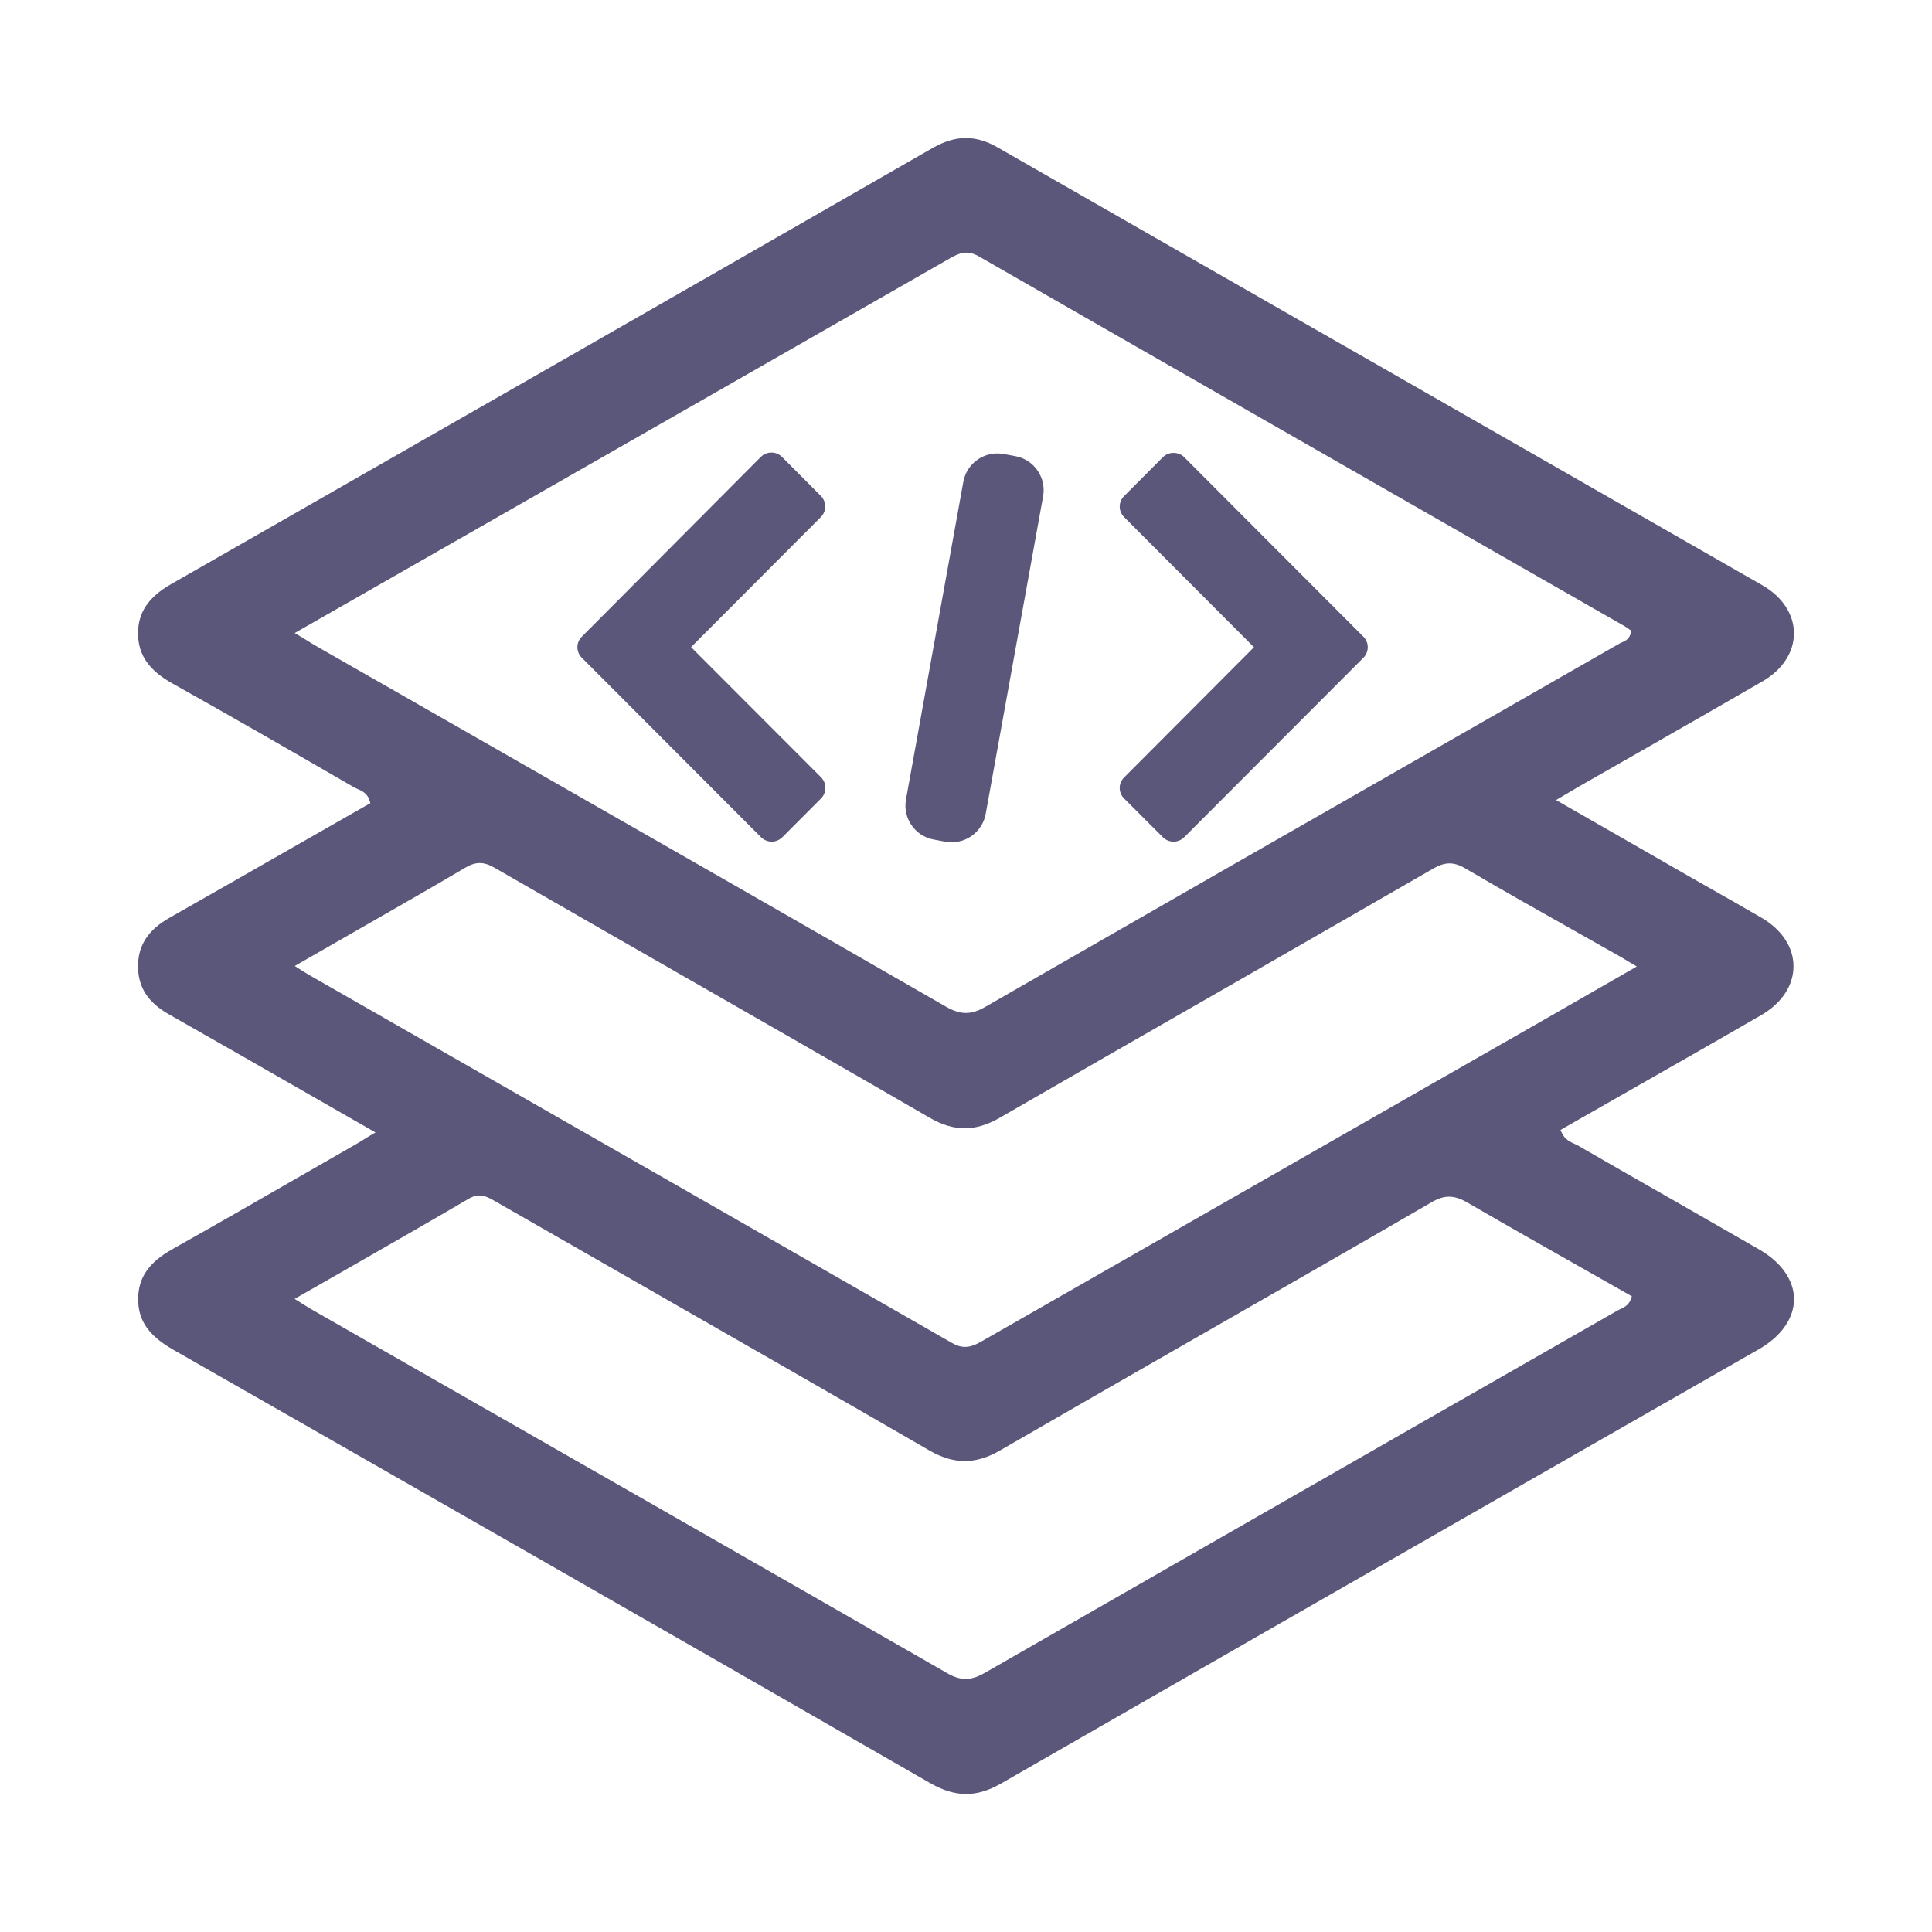
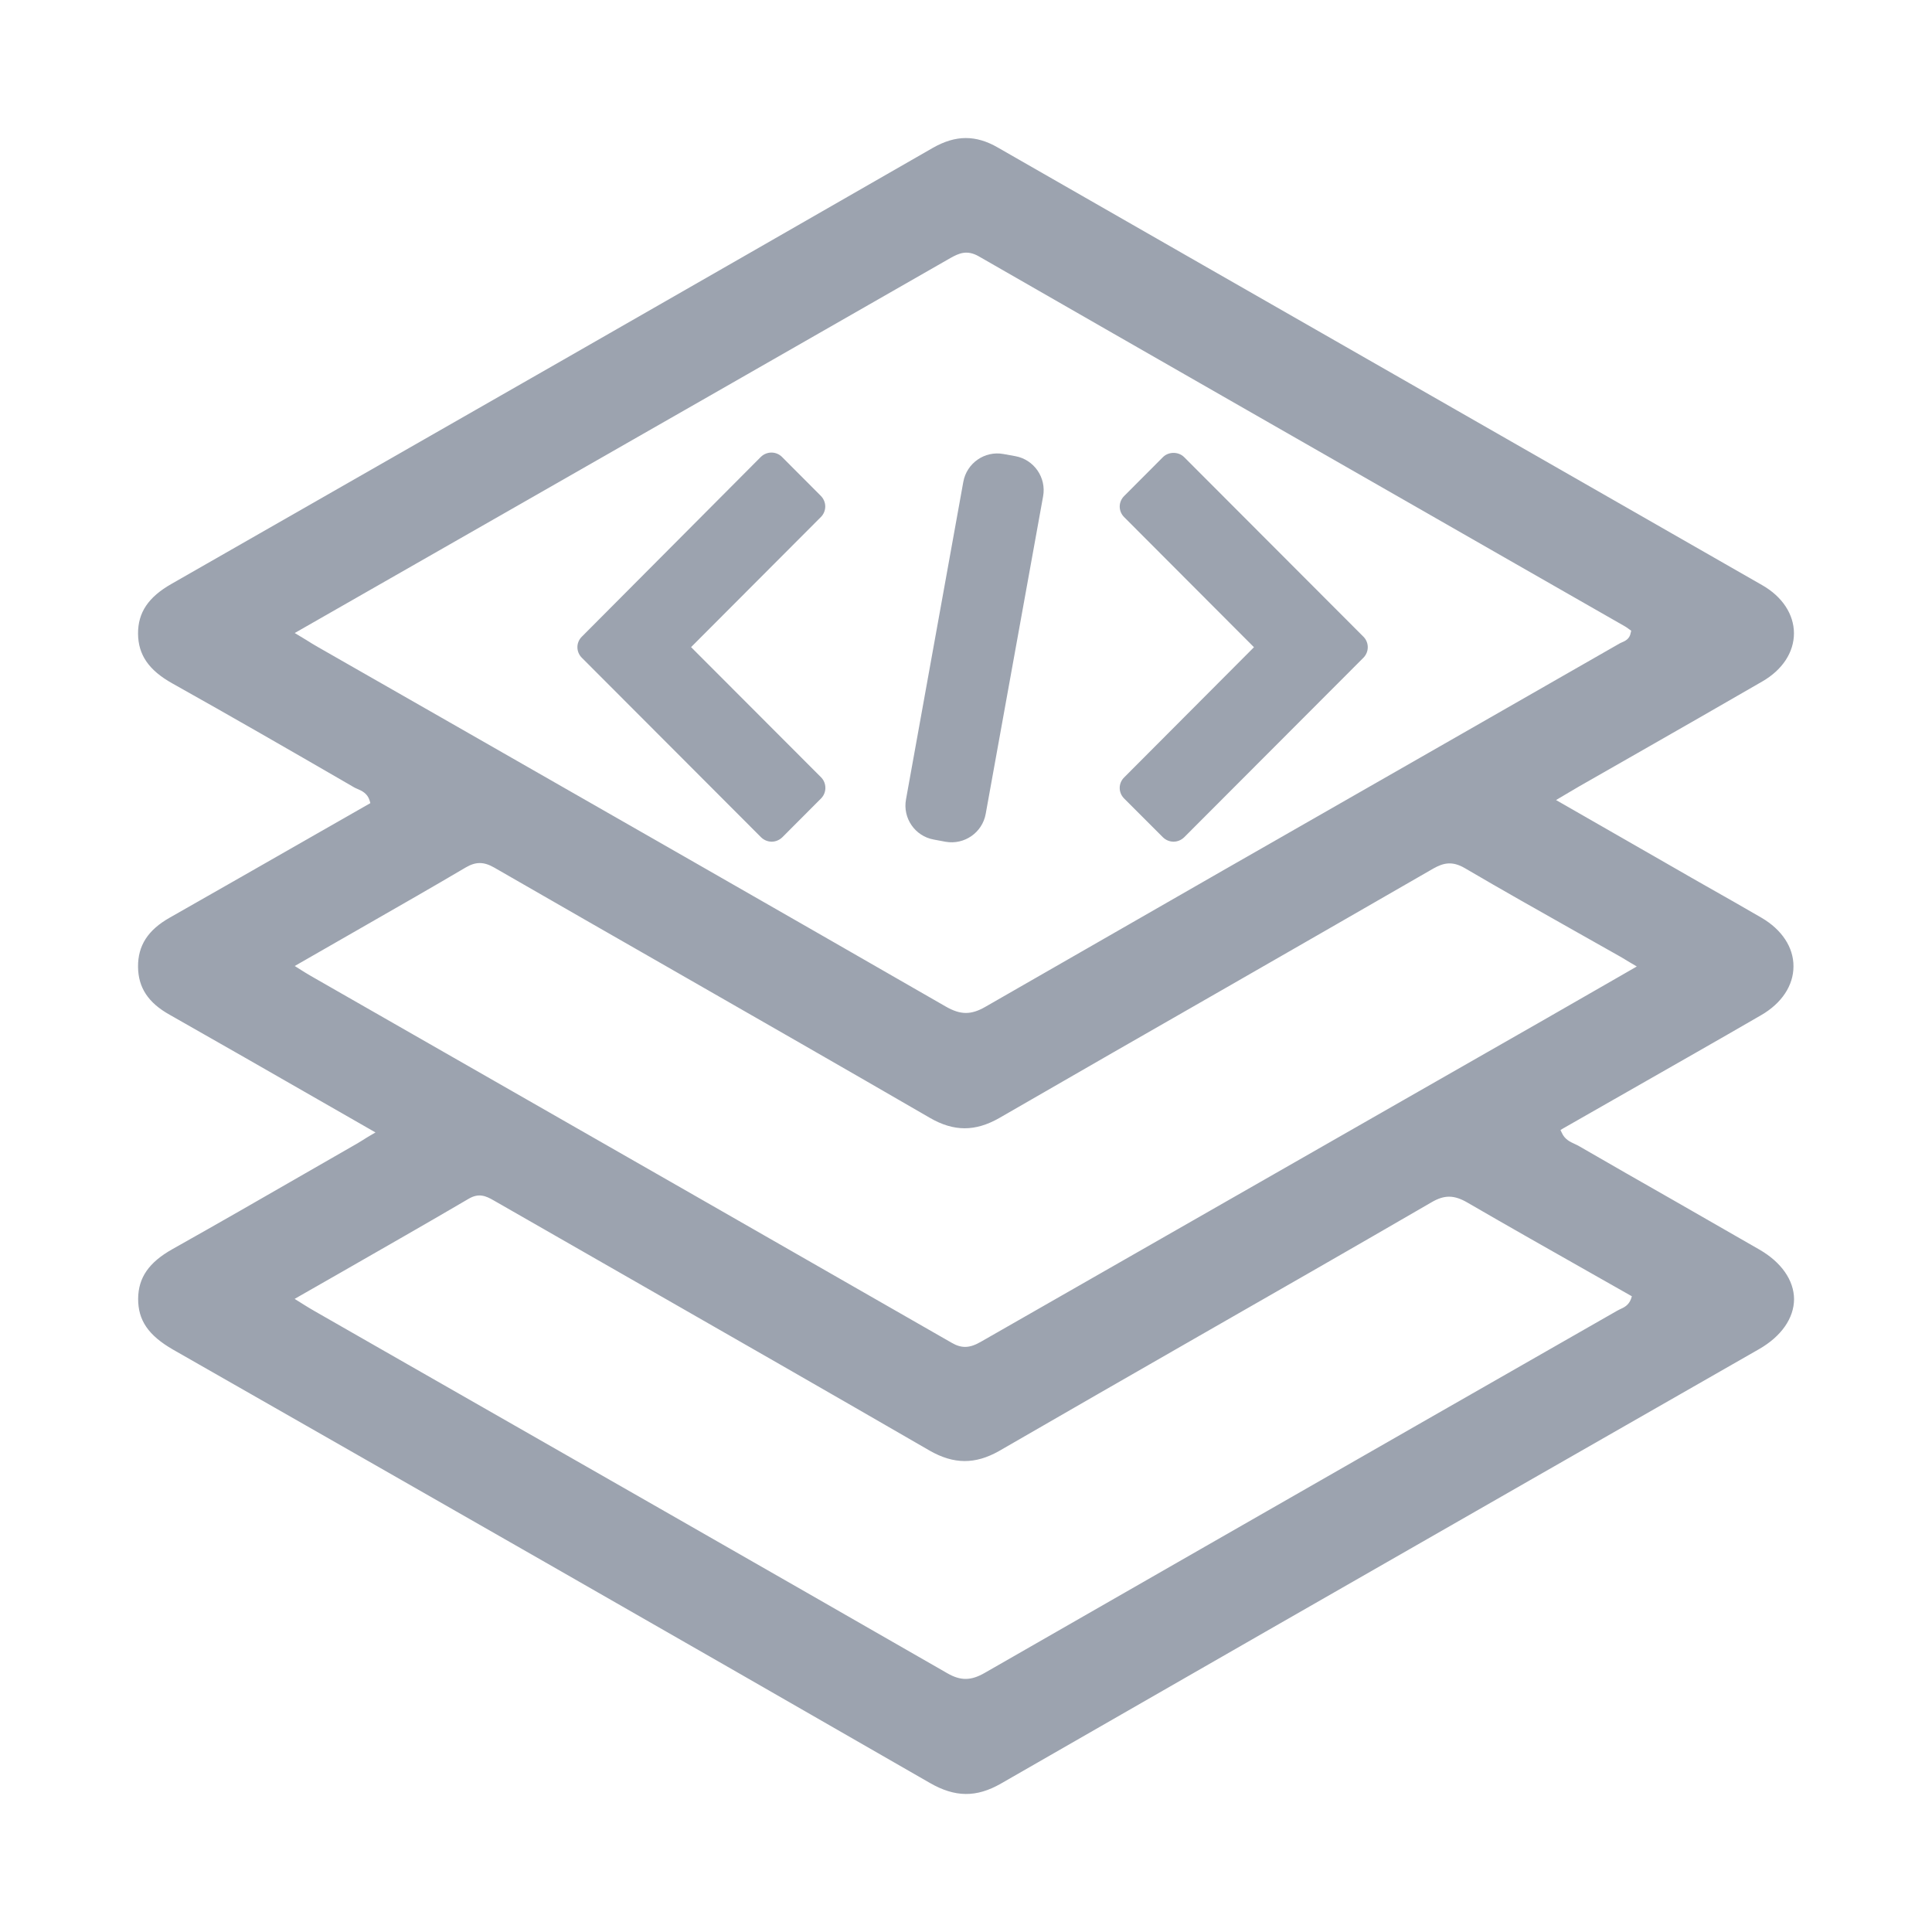
<svg xmlns="http://www.w3.org/2000/svg" width="20" height="20" viewBox="0 0 20 20" fill="none">
-   <path d="M11.636 8.265L12.039 8.668C12.068 8.696 12.107 8.713 12.149 8.713C12.189 8.713 12.229 8.696 12.258 8.668L14.114 6.809C14.174 6.748 14.174 6.651 14.114 6.591L12.257 4.731C12.199 4.674 12.098 4.674 12.04 4.731L11.637 5.135C11.576 5.196 11.576 5.292 11.637 5.353L12.981 6.7L11.637 8.048C11.576 8.108 11.576 8.204 11.636 8.265Z" fill="#5A577A" />
-   <path d="M7.154 6.699L8.498 5.352C8.526 5.324 8.543 5.284 8.543 5.243C8.543 5.202 8.526 5.163 8.498 5.134L8.095 4.73C8.066 4.701 8.027 4.685 7.986 4.685C7.945 4.685 7.906 4.701 7.876 4.73L6.023 6.591C5.962 6.651 5.962 6.748 6.023 6.809L7.879 8.668C7.908 8.696 7.947 8.713 7.989 8.713C8.029 8.713 8.069 8.696 8.098 8.668L8.501 8.264C8.559 8.204 8.559 8.106 8.499 8.046L7.154 6.699Z" fill="#5A577A" />
-   <path d="M10.204 8.425L10.798 5.139C10.834 4.944 10.704 4.757 10.51 4.722L10.388 4.7C10.194 4.664 10.007 4.794 9.972 4.989L9.379 8.275C9.343 8.469 9.472 8.656 9.666 8.691L9.789 8.714C9.983 8.748 10.169 8.619 10.204 8.425Z" fill="#5A577A" />
-   <path d="M18.214 12.936C17.921 12.768 17.627 12.599 17.334 12.431C17.001 12.241 16.669 12.052 16.338 11.86C16.326 11.854 16.314 11.848 16.301 11.842C16.255 11.821 16.198 11.795 16.168 11.727L16.154 11.698L16.182 11.681C16.406 11.553 16.631 11.424 16.855 11.297C17.315 11.034 17.774 10.774 18.231 10.509C18.444 10.386 18.566 10.202 18.566 10.004C18.567 9.807 18.446 9.624 18.236 9.501C18.046 9.391 17.856 9.282 17.664 9.174C17.561 9.115 17.456 9.056 17.353 8.996L16.108 8.282L16.245 8.201C16.284 8.178 16.318 8.158 16.352 8.138C16.55 8.025 16.748 7.912 16.946 7.799C17.379 7.551 17.813 7.304 18.244 7.054C18.452 6.934 18.571 6.752 18.571 6.555C18.57 6.359 18.451 6.177 18.243 6.058C17.022 5.359 15.801 4.66 14.58 3.961C13.163 3.15 11.745 2.339 10.329 1.527C10.215 1.461 10.106 1.429 9.998 1.429C9.888 1.429 9.776 1.463 9.658 1.53C7.163 2.963 4.585 4.439 1.776 6.044C1.535 6.181 1.428 6.341 1.429 6.56C1.431 6.779 1.54 6.938 1.783 7.074C2.385 7.411 2.993 7.761 3.58 8.101L3.661 8.148C3.673 8.155 3.685 8.161 3.698 8.166C3.745 8.186 3.803 8.212 3.826 8.286L3.834 8.314L3.277 8.632C2.771 8.922 2.264 9.211 1.758 9.499C1.531 9.627 1.427 9.789 1.429 10.009C1.431 10.224 1.535 10.381 1.755 10.504C2.014 10.651 2.272 10.799 2.531 10.946L3.887 11.723L3.834 11.754C3.803 11.772 3.776 11.789 3.751 11.805C3.714 11.828 3.681 11.848 3.648 11.866L3.164 12.144C2.713 12.404 2.246 12.672 1.785 12.931C1.541 13.068 1.432 13.226 1.43 13.444C1.429 13.668 1.536 13.824 1.791 13.971C4.295 15.4 6.962 16.924 9.626 18.457C9.887 18.607 10.107 18.609 10.361 18.464C12.184 17.416 14.008 16.371 15.833 15.326L18.21 13.966C18.44 13.834 18.571 13.646 18.572 13.449C18.571 13.254 18.441 13.067 18.214 12.936ZM3.289 6.697C3.252 6.676 3.216 6.654 3.172 6.626L3.051 6.553L4.846 5.527C6.51 4.576 8.175 3.624 9.839 2.671C9.928 2.621 10.011 2.584 10.133 2.654C11.984 3.717 13.837 4.776 15.688 5.836L16.821 6.484C16.831 6.489 16.841 6.497 16.851 6.504L16.886 6.529L16.881 6.551C16.87 6.616 16.822 6.636 16.787 6.651C16.778 6.655 16.769 6.659 16.761 6.664L15.128 7.599C13.483 8.539 11.84 9.48 10.198 10.424C10.126 10.465 10.063 10.486 9.999 10.486C9.934 10.486 9.868 10.464 9.791 10.42C8.081 9.436 6.339 8.441 4.654 7.477L3.289 6.697ZM3.258 10.126C3.226 10.109 3.196 10.089 3.156 10.066L3.051 10L3.806 9.567C4.139 9.376 4.484 9.179 4.821 8.98C4.925 8.919 5.008 8.919 5.116 8.981C5.732 9.336 6.349 9.689 6.967 10.043C7.839 10.543 8.741 11.059 9.626 11.572C9.875 11.716 10.096 11.715 10.344 11.574C11.123 11.124 11.904 10.676 12.685 10.229C13.403 9.816 14.121 9.405 14.838 8.991C14.942 8.932 15.034 8.911 15.164 8.987C15.549 9.213 15.945 9.436 16.328 9.652C16.474 9.734 16.619 9.816 16.764 9.898C16.787 9.911 16.811 9.925 16.841 9.944L16.944 10.005L16.725 10.131C16.479 10.272 16.245 10.406 16.011 10.541L14.548 11.377C13.085 12.214 11.623 13.05 10.161 13.886C10.101 13.921 10.047 13.943 9.991 13.943C9.947 13.943 9.902 13.93 9.851 13.9C8.099 12.895 6.346 11.893 4.593 10.89L3.258 10.126ZM16.884 13.447C16.859 13.514 16.809 13.536 16.769 13.554C16.759 13.559 16.75 13.564 16.74 13.569L14.668 14.754C13.177 15.608 11.685 16.462 10.195 17.317C10.122 17.359 10.059 17.38 9.996 17.38C9.936 17.38 9.875 17.361 9.806 17.321C7.868 16.208 5.895 15.081 3.986 13.99L3.259 13.574C3.227 13.556 3.196 13.537 3.157 13.513L3.05 13.446L3.526 13.174C3.983 12.912 4.416 12.665 4.851 12.41C4.956 12.348 5.029 12.379 5.113 12.428C5.589 12.701 6.066 12.974 6.543 13.247C7.554 13.826 8.599 14.424 9.624 15.017C9.873 15.159 10.094 15.161 10.342 15.021C11.026 14.626 11.711 14.232 12.397 13.839C13.206 13.376 14.014 12.913 14.819 12.446C14.952 12.368 15.053 12.368 15.194 12.451C15.616 12.696 16.048 12.94 16.466 13.177L16.893 13.419L16.884 13.447Z" fill="#5A577A" />
+   <path d="M11.636 8.265L12.039 8.668C12.068 8.696 12.107 8.713 12.149 8.713C12.189 8.713 12.229 8.696 12.258 8.668L14.114 6.809C14.174 6.748 14.174 6.651 14.114 6.591L12.257 4.731C12.199 4.674 12.098 4.674 12.04 4.731L11.637 5.135C11.576 5.196 11.576 5.292 11.637 5.353L12.981 6.7L11.637 8.048C11.576 8.108 11.576 8.204 11.636 8.265Z" fill="#9CA3AF" />
+   <path d="M7.154 6.699L8.498 5.352C8.526 5.324 8.543 5.284 8.543 5.243C8.543 5.202 8.526 5.163 8.498 5.134L8.095 4.73C8.066 4.701 8.027 4.685 7.986 4.685C7.945 4.685 7.906 4.701 7.876 4.73L6.023 6.591C5.962 6.651 5.962 6.748 6.023 6.809L7.879 8.668C7.908 8.696 7.947 8.713 7.989 8.713C8.029 8.713 8.069 8.696 8.098 8.668L8.501 8.264C8.559 8.204 8.559 8.106 8.499 8.046L7.154 6.699Z" fill="#9CA3AF" />
+   <path d="M10.204 8.425L10.798 5.139C10.834 4.944 10.704 4.757 10.51 4.722L10.388 4.7C10.194 4.664 10.007 4.794 9.972 4.989L9.379 8.275C9.343 8.469 9.472 8.656 9.666 8.691L9.789 8.714C9.983 8.748 10.169 8.619 10.204 8.425Z" fill="#9CA3AF" />
+   <path d="M18.214 12.936C17.921 12.768 17.627 12.599 17.334 12.431C17.001 12.241 16.669 12.052 16.338 11.86C16.326 11.854 16.314 11.848 16.301 11.842C16.255 11.821 16.198 11.795 16.168 11.727L16.154 11.698L16.182 11.681C16.406 11.553 16.631 11.424 16.855 11.297C17.315 11.034 17.774 10.774 18.231 10.509C18.444 10.386 18.566 10.202 18.566 10.004C18.567 9.807 18.446 9.624 18.236 9.501C18.046 9.391 17.856 9.282 17.664 9.174C17.561 9.115 17.456 9.056 17.353 8.996L16.108 8.282L16.245 8.201C16.284 8.178 16.318 8.158 16.352 8.138C16.55 8.025 16.748 7.912 16.946 7.799C17.379 7.551 17.813 7.304 18.244 7.054C18.452 6.934 18.571 6.752 18.571 6.555C18.57 6.359 18.451 6.177 18.243 6.058C17.022 5.359 15.801 4.66 14.58 3.961C13.163 3.15 11.745 2.339 10.329 1.527C10.215 1.461 10.106 1.429 9.998 1.429C9.888 1.429 9.776 1.463 9.658 1.53C7.163 2.963 4.585 4.439 1.776 6.044C1.535 6.181 1.428 6.341 1.429 6.56C1.431 6.779 1.54 6.938 1.783 7.074C2.385 7.411 2.993 7.761 3.58 8.101L3.661 8.148C3.673 8.155 3.685 8.161 3.698 8.166C3.745 8.186 3.803 8.212 3.826 8.286L3.834 8.314L3.277 8.632C2.771 8.922 2.264 9.211 1.758 9.499C1.531 9.627 1.427 9.789 1.429 10.009C1.431 10.224 1.535 10.381 1.755 10.504C2.014 10.651 2.272 10.799 2.531 10.946L3.887 11.723L3.834 11.754C3.803 11.772 3.776 11.789 3.751 11.805C3.714 11.828 3.681 11.848 3.648 11.866L3.164 12.144C2.713 12.404 2.246 12.672 1.785 12.931C1.541 13.068 1.432 13.226 1.43 13.444C1.429 13.668 1.536 13.824 1.791 13.971C4.295 15.4 6.962 16.924 9.626 18.457C9.887 18.607 10.107 18.609 10.361 18.464C12.184 17.416 14.008 16.371 15.833 15.326L18.21 13.966C18.44 13.834 18.571 13.646 18.572 13.449C18.571 13.254 18.441 13.067 18.214 12.936ZM3.289 6.697C3.252 6.676 3.216 6.654 3.172 6.626L3.051 6.553L4.846 5.527C6.51 4.576 8.175 3.624 9.839 2.671C9.928 2.621 10.011 2.584 10.133 2.654C11.984 3.717 13.837 4.776 15.688 5.836L16.821 6.484C16.831 6.489 16.841 6.497 16.851 6.504L16.886 6.529L16.881 6.551C16.87 6.616 16.822 6.636 16.787 6.651C16.778 6.655 16.769 6.659 16.761 6.664L15.128 7.599C13.483 8.539 11.84 9.48 10.198 10.424C10.126 10.465 10.063 10.486 9.999 10.486C9.934 10.486 9.868 10.464 9.791 10.42C8.081 9.436 6.339 8.441 4.654 7.477L3.289 6.697ZM3.258 10.126C3.226 10.109 3.196 10.089 3.156 10.066L3.051 10L3.806 9.567C4.139 9.376 4.484 9.179 4.821 8.98C4.925 8.919 5.008 8.919 5.116 8.981C5.732 9.336 6.349 9.689 6.967 10.043C7.839 10.543 8.741 11.059 9.626 11.572C9.875 11.716 10.096 11.715 10.344 11.574C11.123 11.124 11.904 10.676 12.685 10.229C13.403 9.816 14.121 9.405 14.838 8.991C14.942 8.932 15.034 8.911 15.164 8.987C15.549 9.213 15.945 9.436 16.328 9.652C16.474 9.734 16.619 9.816 16.764 9.898C16.787 9.911 16.811 9.925 16.841 9.944L16.944 10.005L16.725 10.131C16.479 10.272 16.245 10.406 16.011 10.541L14.548 11.377C13.085 12.214 11.623 13.05 10.161 13.886C10.101 13.921 10.047 13.943 9.991 13.943C9.947 13.943 9.902 13.93 9.851 13.9C8.099 12.895 6.346 11.893 4.593 10.89L3.258 10.126ZM16.884 13.447C16.859 13.514 16.809 13.536 16.769 13.554C16.759 13.559 16.75 13.564 16.74 13.569L14.668 14.754C13.177 15.608 11.685 16.462 10.195 17.317C10.122 17.359 10.059 17.38 9.996 17.38C9.936 17.38 9.875 17.361 9.806 17.321C7.868 16.208 5.895 15.081 3.986 13.99L3.259 13.574C3.227 13.556 3.196 13.537 3.157 13.513L3.05 13.446L3.526 13.174C3.983 12.912 4.416 12.665 4.851 12.41C4.956 12.348 5.029 12.379 5.113 12.428C5.589 12.701 6.066 12.974 6.543 13.247C7.554 13.826 8.599 14.424 9.624 15.017C9.873 15.159 10.094 15.161 10.342 15.021C11.026 14.626 11.711 14.232 12.397 13.839C13.206 13.376 14.014 12.913 14.819 12.446C14.952 12.368 15.053 12.368 15.194 12.451C15.616 12.696 16.048 12.94 16.466 13.177L16.893 13.419L16.884 13.447Z" fill="#9CA3AF" />
</svg>
